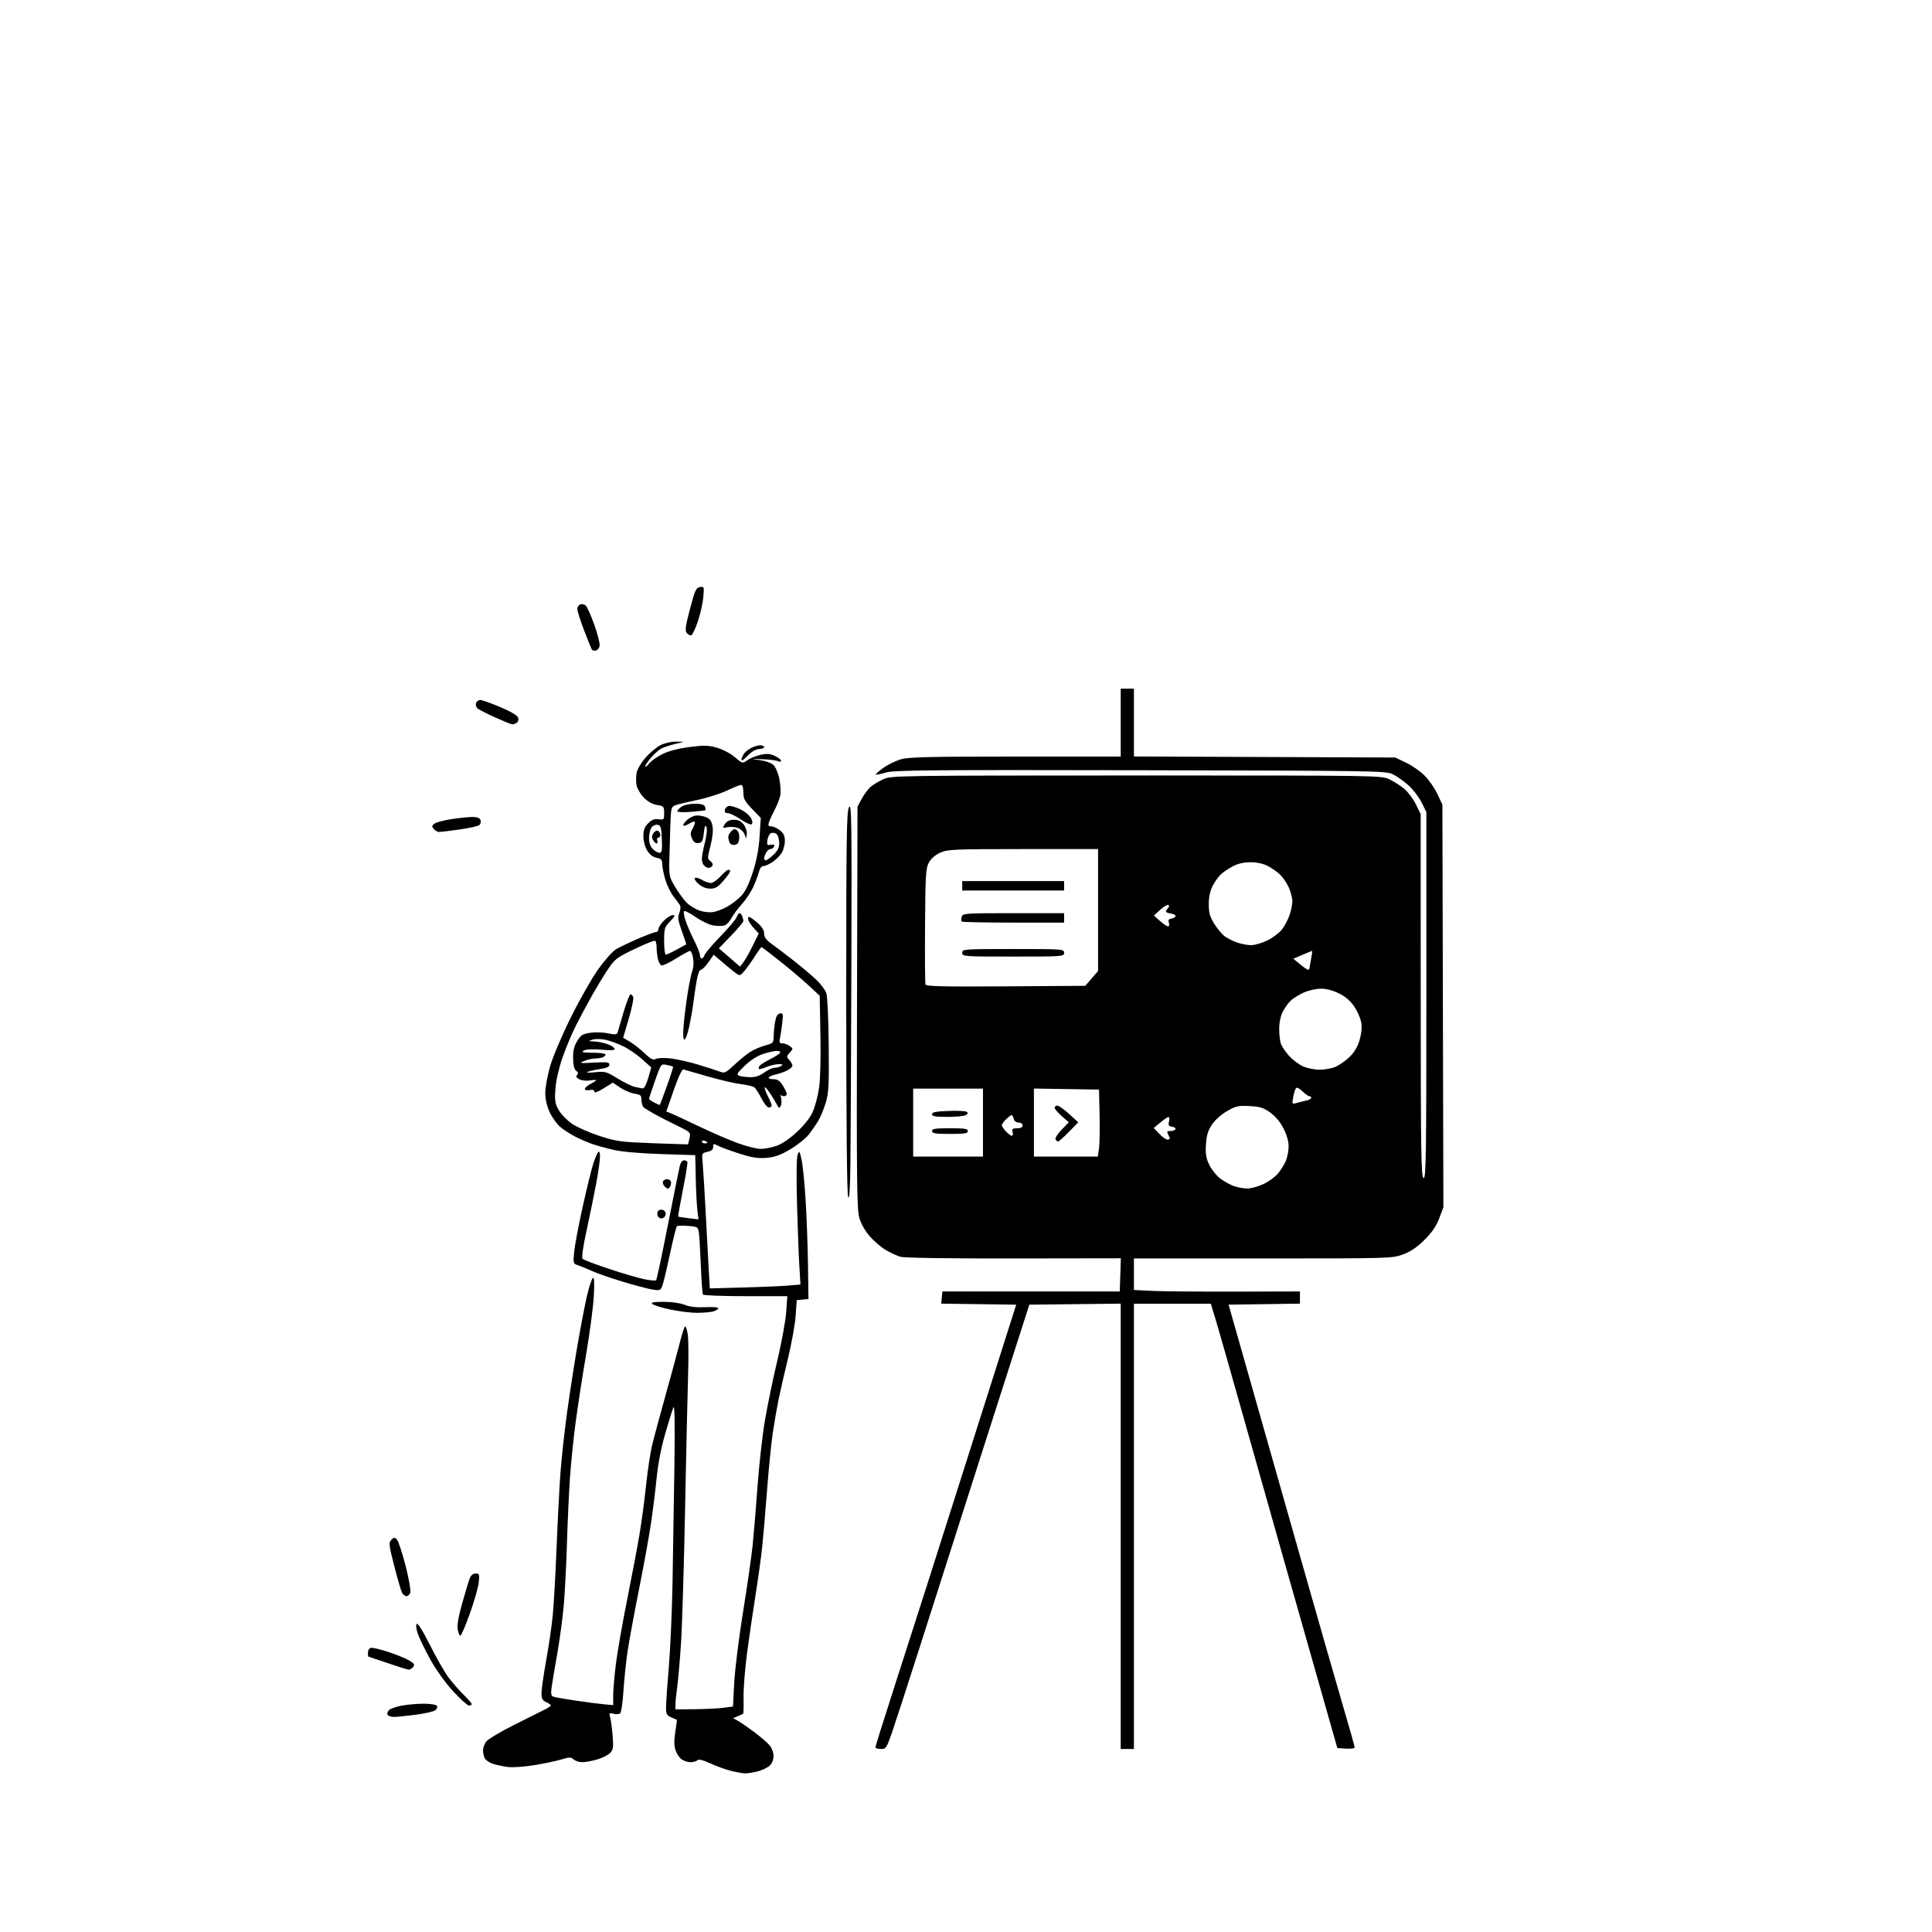
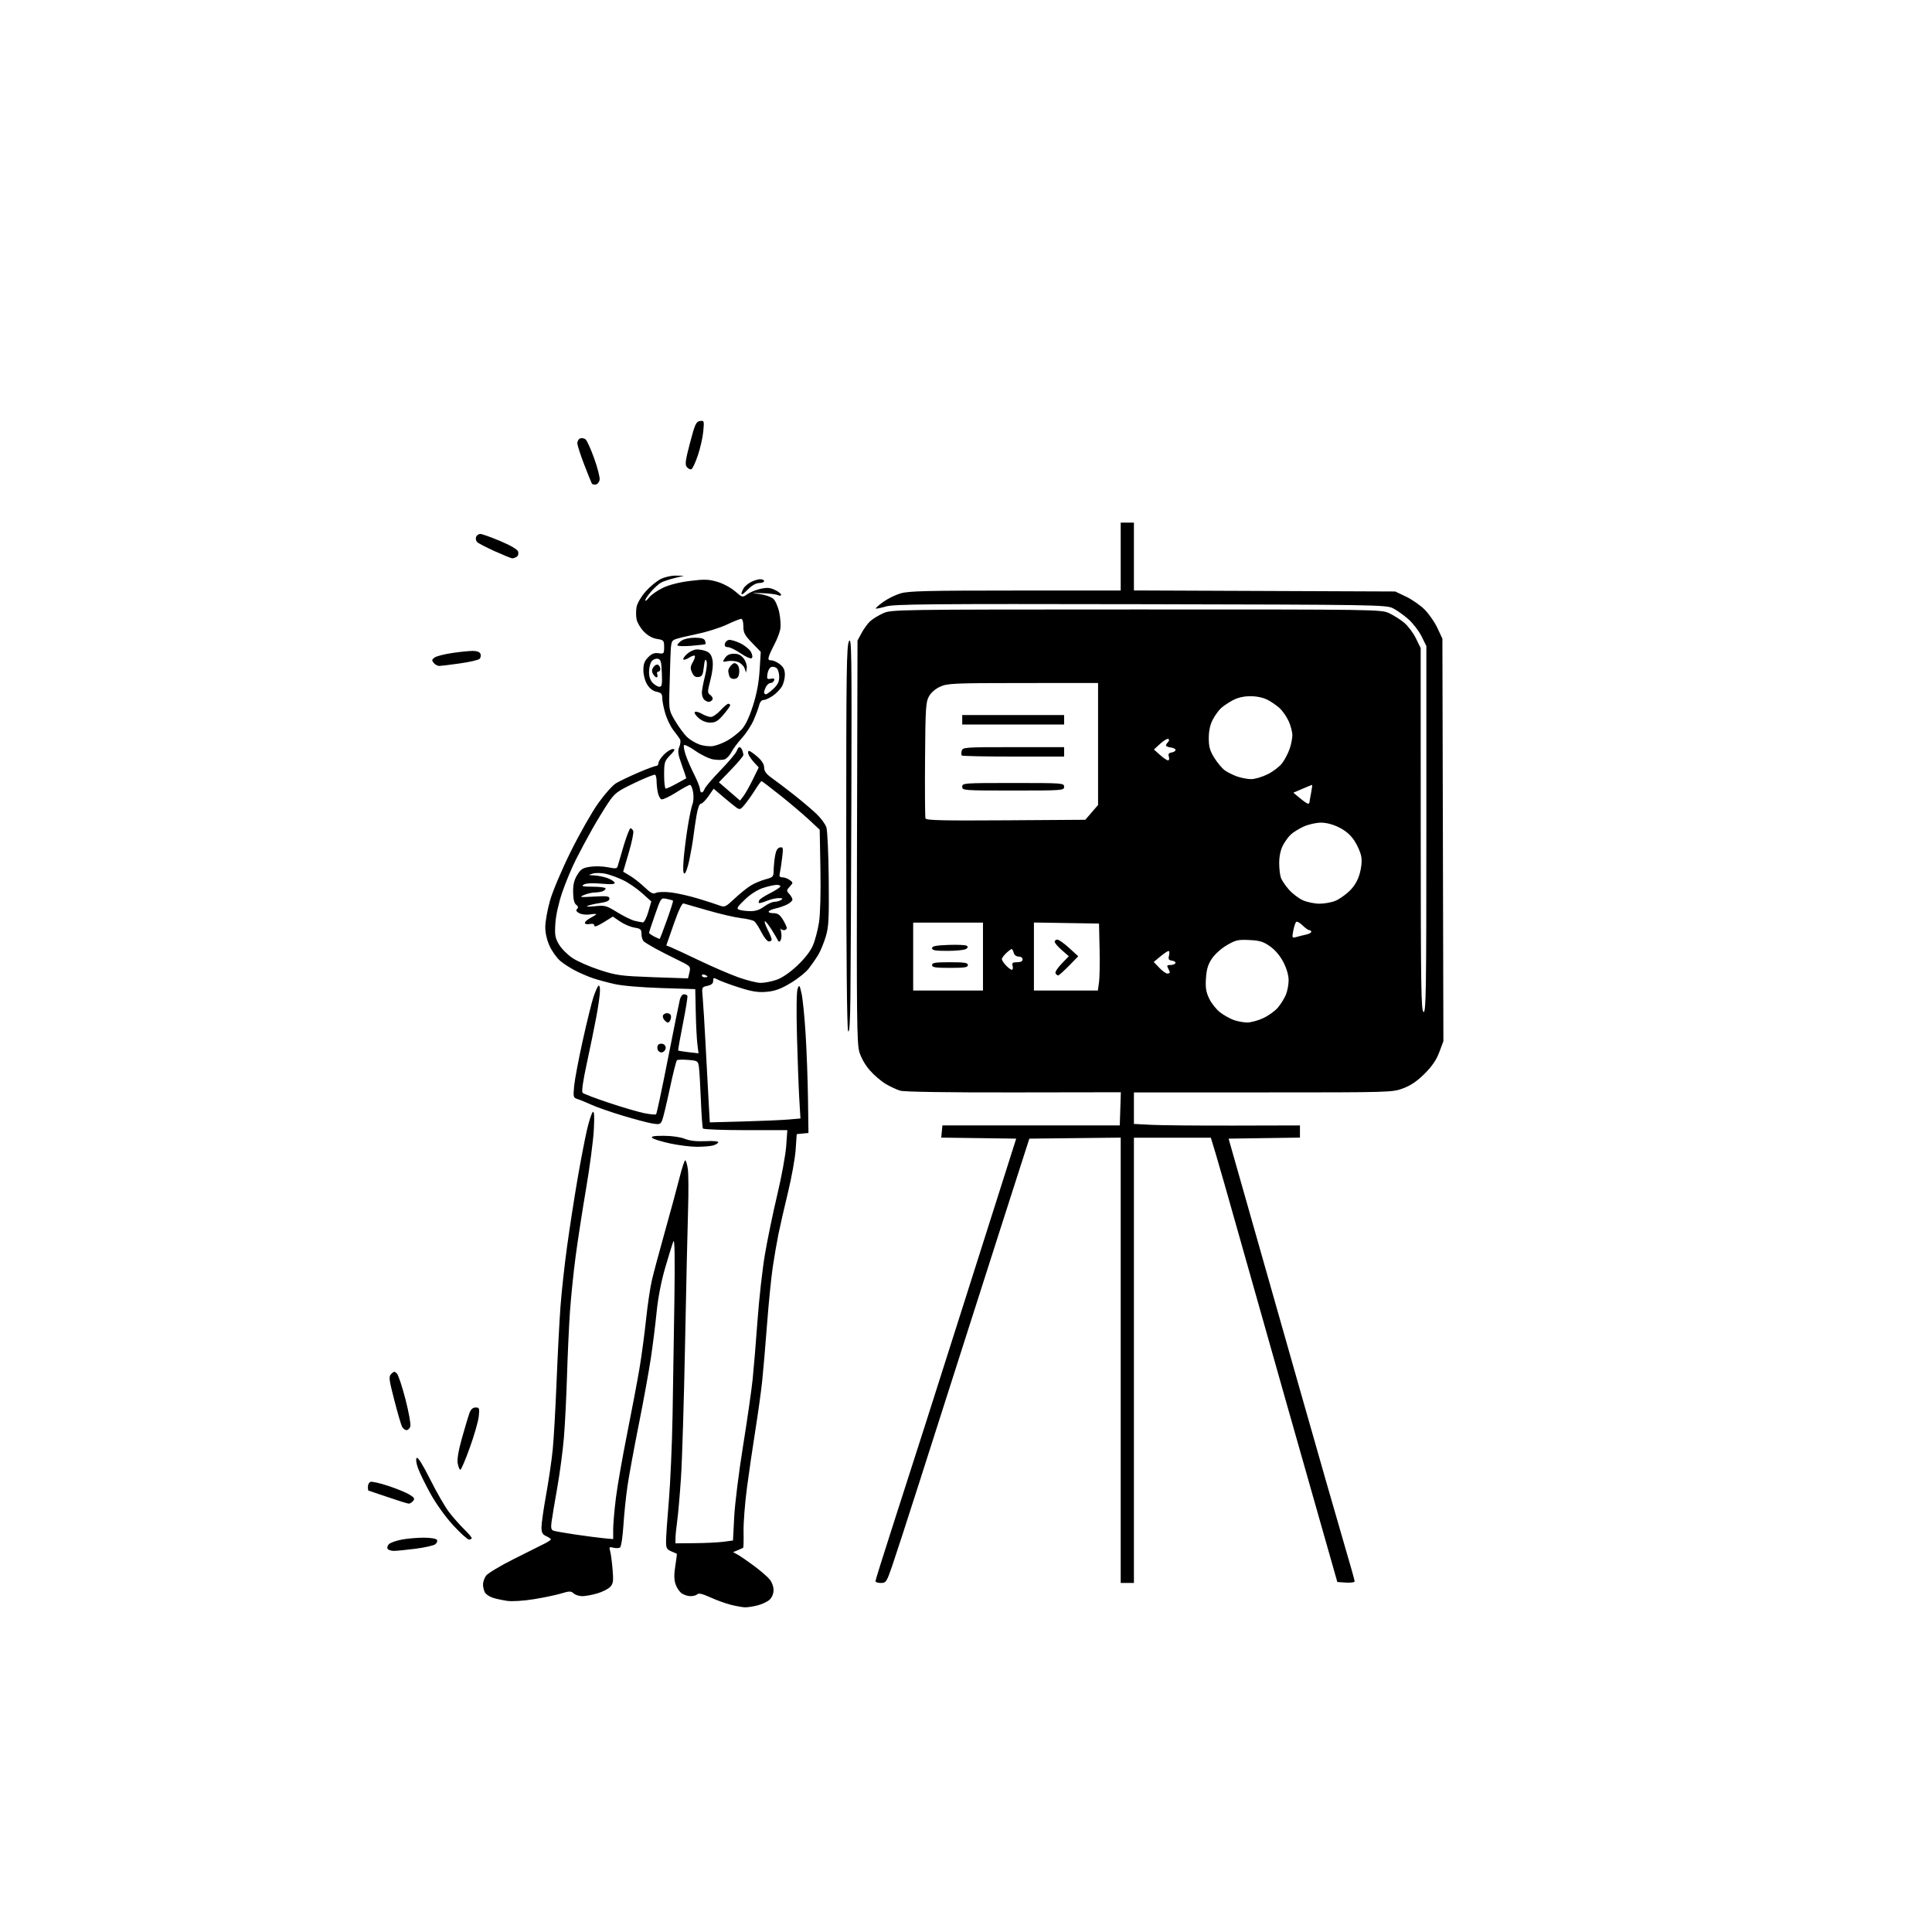
- <svg xmlns="http://www.w3.org/2000/svg" version="1.1" width="1024" height="1024" viewBox="0 0 1024 1024">
+ <svg xmlns="http://www.w3.org/2000/svg" version="1.1" width="1024" height="1024" viewBox="0 500 1024 200">
  <path stroke="none" fill="black" fill-rule="evenodd" d="M394.807,939.915C393.538,939.868 390.25,939.28 387.5,938.609C384.75,937.937 379.834,936.165 376.575,934.669C372.529,932.813 370.325,932.275 369.625,932.975C369.061,933.539 367.44,934.0 366.023,934.0C364.605,934.0 362.479,933.324 361.299,932.497C360.119,931.67 358.651,929.471 358.036,927.61C357.243,925.207 357.214,922.401 357.935,917.922C358.494,914.454 358.849,911.569 358.725,911.511C358.601,911.453 357.262,910.873 355.75,910.224C353.358,909.197 353.003,908.487 353.021,904.771C353.032,902.422 353.696,892.85 354.496,883.5C355.296,874.15 356.184,853.9 356.469,838.5C356.754,823.1 357.194,795.425 357.446,777.0C357.762,753.976 357.591,744.276 356.899,745.982C356.345,747.347 354.385,753.652 352.543,759.992C350.435,767.244 348.755,775.966 348.012,783.51C347.362,790.104 345.971,801.197 344.919,808.159C343.868,815.122 340.997,830.872 338.539,843.159C336.081,855.447 333.407,870.0 332.595,875.5C331.784,881.0 330.805,890.45 330.42,896.5C330.029,902.636 329.232,907.813 328.618,908.208C328.012,908.598 326.431,908.644 325.103,908.311C322.939,907.768 322.761,907.953 323.381,910.103C323.761,911.421 324.346,915.767 324.681,919.761C325.197,925.915 325.015,927.326 323.481,929.021C322.486,930.12 319.414,931.69 316.654,932.51C313.895,933.329 310.292,934.0 308.647,934.0C307.003,934.0 304.929,933.341 304.038,932.535C302.616,931.247 301.817,931.251 297.46,932.568C294.732,933.392 288.225,934.759 283.0,935.605C277.675,936.467 271.522,936.868 269.0,936.518C266.525,936.174 263.034,935.431 261.242,934.866C259.451,934.302 257.538,933.005 256.992,931.986C256.447,930.966 256,929.077 256.0,927.788C256.0,926.499 256.714,924.425 257.587,923.179C258.46,921.933 265.097,917.941 272.337,914.308C279.577,910.674 286.948,906.981 288.717,906.101C290.487,905.22 291.95,904.235 291.967,903.911C291.985,903.586 290.875,902.808 289.5,902.182C287.501,901.271 287.0,900.315 287.0,897.411C287.0,895.413 288.113,887.641 289.473,880.139C290.833,872.638 292.4,861.919 292.955,856.319C293.51,850.72 294.429,834.52 294.997,820.319C295.566,806.119 296.497,788.2 297.067,780.5C297.637,772.8 299.22,758.4 300.586,748.5C301.951,738.6 304.423,722.625 306.079,713.0C307.734,703.375 310.006,691.566 311.126,686.759C312.246,681.951 313.644,677.72 314.233,677.356C314.981,676.894 315.126,679.827 314.717,687.097C314.394,692.819 312.557,706.725 310.635,718.0C308.712,729.275 306.212,745.475 305.08,754.0C303.947,762.525 302.592,775.8 302.069,783.5C301.545,791.2 300.847,806.5 300.518,817.5C300.188,828.5 299.451,843.125 298.879,850.0C298.307,856.875 296.724,868.8 295.361,876.5C293.999,884.2 292.634,892.345 292.329,894.6C291.913,897.67 292.145,898.842 293.253,899.267C294.067,899.579 299.406,900.521 305.116,901.36C310.827,902.2 317.637,903.082 320.25,903.32L325.0,903.754L325.0,898.589C325.0,895.748 325.646,888.266 326.436,881.962C327.225,875.658 329.897,860.375 332.372,848.0C334.848,835.625 337.787,820.1 338.904,813.5C340.021,806.9 341.597,795.2 342.407,787.5C343.218,779.8 344.617,770.35 345.518,766.5C346.419,762.65 349.557,750.95 352.491,740.5C355.425,730.05 358.871,717.337 360.148,712.25C361.425,707.163 362.786,703.0 363.173,703.0C363.561,703.0 364.182,705.03 364.554,707.511C364.926,709.992 364.987,719.779 364.69,729.261C364.392,738.742 363.674,770.8 363.093,800.5C362.513,830.2 361.547,861.925 360.947,871.0C360.348,880.075 359.448,890.425 358.948,894.0C358.448,897.575 358.031,901.737 358.02,903.25L358.0,906.0L368.25,905.912C373.887,905.864 380.75,905.527 383.5,905.162L388.5,904.5L389.143,892.0C389.497,885.125 391.599,868.25 393.815,854.5C396.03,840.75 398.331,824.775 398.927,819.0C399.523,813.225 400.68,799.216 401.499,787.87C402.317,776.523 404.083,760.773 405.424,752.87C406.765,744.966 409.717,730.701 411.985,721.169C414.253,711.637 416.376,700.049 416.703,695.419L417.297,687.0L395.208,687.0C383.058,687.0 372.876,686.608 372.579,686.129C372.283,685.649 371.783,678.787 371.468,670.879C371.153,662.97 370.681,655.08 370.42,653.345C369.967,650.335 369.703,650.17 364.722,649.773C361.85,649.544 359.182,649.617 358.793,649.936C358.403,650.254 356.698,657.037 355.003,665.007C353.308,672.978 351.481,680.551 350.943,681.835C350.062,683.939 349.547,684.101 345.733,683.473C343.405,683.089 336.342,681.22 330.038,679.32C323.734,677.42 316.309,674.832 313.538,673.57C310.767,672.308 307.427,670.939 306.116,670.528C303.853,669.818 303.761,669.466 304.308,663.61C304.624,660.216 306.677,649.353 308.869,639.47C311.061,629.586 313.606,619.25 314.525,616.5C315.444,613.75 316.602,611.072 317.098,610.55C317.643,609.976 318,610.987 318.0,613.107C318.0,615.036 317.118,621.314 316.041,627.057C314.963,632.801 312.679,643.968 310.964,651.873C308.943,661.192 308.189,666.589 308.82,667.22C309.355,667.755 315.577,670.124 322.647,672.483C329.716,674.843 338.123,677.313 341.329,677.974C344.535,678.634 347.427,678.906 347.756,678.578C348.084,678.249 350.896,665.047 354.004,649.24C357.113,633.433 359.967,619.263 360.347,617.75C360.727,616.237 361.678,615.0 362.46,615.0C363.242,615.0 364.08,615.337 364.323,615.75C364.565,616.163 363.509,622.8 361.976,630.5C360.443,638.2 359.31,644.626 359.459,644.781C359.607,644.936 362.091,645.342 364.979,645.684L370.23,646.306L369.623,641.403C369.29,638.706 368.901,631.046 368.759,624.38L368.5,612.26L350.5,611.685C339.799,611.344 329.687,610.471 325.563,609.532C321.748,608.663 316.672,607.289 314.283,606.478C311.895,605.667 307.768,603.903 305.113,602.557C302.458,601.212 298.807,598.867 297,597.346C295.193,595.826 292.658,592.313 291.367,589.541C289.87,586.327 289.016,582.638 289.01,579.362C289.004,576.536 290.13,570.236 291.511,565.362C292.931,560.352 297.695,549.081 302.471,539.434C307.118,530.047 313.69,518.474 317.076,513.715C320.461,508.955 324.727,504.179 326.555,503.1C328.384,502.021 333.586,499.532 338.116,497.569C342.646,495.606 346.948,494 347.676,494.0C348.404,494.0 349.0,493.29 349.0,492.423C349,491.556 350.315,489.531 351.923,487.923C353.531,486.315 355.644,485.0 356.619,485C358.029,485 357.737,485.676 355.196,488.298C352.202,491.386 352.0,492.051 352.0,498.798C352.0,502.759 352.393,506.0 352.874,506.0C353.355,506 355.942,504.799 358.624,503.331C361.306,501.863 363.591,500.609 363.703,500.544C363.815,500.48 362.781,497.326 361.405,493.536C359.312,487.767 359.091,486.195 360.048,483.883C360.678,482.364 360.84,480.531 360.41,479.81C359.98,479.09 358.398,476.925 356.895,475.0C355.392,473.075 353.451,469.056 352.581,466.068C351.712,463.081 351.0,459.425 351.0,457.943C351.0,455.751 350.442,455.138 348.001,454.65C346.058,454.262 344.298,452.896 343.004,450.775C341.829,448.848 341.006,445.732 341.004,443.205C341.001,439.926 341.606,438.303 343.559,436.35C345.464,434.445 346.871,433.901 349.059,434.222C351.861,434.633 352.0,434.479 352.0,430.955C352.0,427.448 351.803,427.224 348.219,426.651C345.779,426.261 343.302,424.875 341.238,422.746C339.479,420.93 337.752,418.011 337.402,416.258C337.051,414.505 337.053,411.531 337.406,409.649C337.765,407.736 339.856,404.174 342.146,401.572C344.4,399.011 347.971,396.035 350.082,394.958C352.267,393.843 355.768,393.037 358.21,393.085L362.5,393.17L357.5,394.399C354.75,395.075 351.549,396.145 350.387,396.776C349.225,397.407 346.863,399.531 345.137,401.497C343.412,403.462 342.0,405.565 342.0,406.17C342.0,406.775 342.911,406.112 344.024,404.697C345.137,403.282 348.4,400.986 351.274,399.595C354.562,398.003 359.877,396.641 365.607,395.92C373.341,394.948 375.535,395.013 380.155,396.357C383.182,397.237 387.349,399.455 389.548,401.357C393.496,404.773 393.502,404.774 396.1,402.927C397.53,401.91 400.666,400.636 403.069,400.096C406.504,399.324 408.14,399.447 410.719,400.671C412.524,401.527 414.0,402.675 414.0,403.221C414,403.805 413.28,403.884 412.25,403.412C411.288,402.971 407.575,402.515 404.0,402.398C397.691,402.191 397.652,402.205 402.667,402.863C405.509,403.235 408.75,404.369 409.869,405.382C411.012,406.416 412.405,409.631 413.044,412.714C413.671,415.734 413.906,419.689 413.565,421.504C413.225,423.318 411.89,426.79 410.599,429.218C409.307,431.647 407.939,434.616 407.558,435.817C407.009,437.547 407.266,438 408.798,438.0C409.861,438 411.916,438.933 413.365,440.073C415.321,441.611 416,443.053 416.0,445.668C416.0,447.606 415.282,450.406 414.405,451.891C413.528,453.376 411.363,455.583 409.593,456.796C407.824,458.008 405.625,459.0 404.707,459.0C403.715,459 402.767,460.115 402.37,461.75C402.003,463.262 400.684,466.83 399.438,469.678C398.193,472.526 395.395,476.801 393.221,479.178C391.047,481.555 388.537,484.931 387.645,486.679C386.752,488.428 385.098,490.152 383.969,490.51C382.84,490.868 380.159,490.865 378.011,490.502C375.863,490.139 371.62,488.1 368.581,485.972C365.542,483.843 362.812,482.495 362.515,482.977C362.217,483.458 362.643,485.824 363.462,488.235C364.28,490.646 366.305,495.292 367.962,498.559C369.619,501.827 370.98,505.288 370.987,506.25C370.994,507.212 371.42,508.0 371.933,508.0C372.446,508.0 373.125,507.182 373.442,506.183C373.759,505.184 377.584,500.684 381.942,496.183C386.3,491.683 390.151,487.1 390.5,486C390.849,484.9 391.506,484.0 391.96,484.0C392.414,484.0 393.059,484.712 393.393,485.582C393.727,486.452 394.0,487.621 394.0,488.179C394.0,488.738 391.08,492.219 387.511,495.916L381.022,502.637L386.633,507.482L392.245,512.327L394.077,509.913C395.084,508.586 397.31,504.632 399.024,501.128L402.14,494.755L399.716,492.128C398.384,490.682 397.016,488.712 396.678,487.75C396.34,486.787 396.483,486 396.997,486.0C397.51,486 399.521,487.397 401.465,489.104C403.817,491.169 405.007,493.093 405.021,494.854C405.037,496.809 406.134,498.273 409.221,500.459C411.52,502.086 416.798,506.1 420.95,509.379C425.103,512.658 430.407,517.152 432.737,519.366C435.067,521.58 437.434,524.785 437.997,526.49C438.559,528.194 439.12,540.594 439.243,554.045C439.437,575.265 439.226,579.294 437.645,584.5C436.643,587.8 434.882,592.075 433.732,594.0C432.581,595.925 430.33,599.192 428.728,601.26C427.127,603.328 422.725,606.857 418.946,609.101C413.696,612.22 410.711,613.3 406.288,613.682C401.769,614.072 398.636,613.588 392.0,611.477C387.325,609.99 382.262,608.137 380.75,607.361C378.208,606.056 378.0,606.096 378.0,607.895C378.0,609.25 377.077,610.044 374.96,610.509C371.927,611.175 371.922,611.189 372.451,616.838C372.742,619.952 373.435,631.275 373.991,642.0C374.546,652.725 375.273,666.311 375.606,672.192L376.211,682.884L393.856,682.404C403.56,682.14 414.371,681.674 417.88,681.369L424.26,680.813L423.649,670.656C423.312,665.07 422.758,650.15 422.418,637.5C422.048,623.753 422.182,613.51 422.75,612.04C423.629,609.762 423.784,609.946 424.835,614.54C425.459,617.268 426.429,626.925 426.99,636.0C427.552,645.075 428.121,660.6 428.255,670.5L428.5,688.5L425.388,688.803L422.275,689.106L421.718,697.303C421.412,701.811 419.579,712.025 417.646,720.0C415.712,727.975 413.438,737.91 412.592,742.078C411.746,746.246 410.388,754.121 409.575,759.578C408.762,765.035 407.397,778.725 406.542,790.0C405.687,801.275 404.512,814.944 403.93,820.375C403.348,825.806 401.751,837.281 400.38,845.875C399.009,854.469 396.996,868.25 395.907,876.5C394.818,884.75 394.005,895.226 394.1,899.78C394.195,904.334 394.099,908.183 393.887,908.334C393.674,908.484 392.384,909.074 391.021,909.645L388.541,910.684L390.889,911.941C392.18,912.632 395.996,915.241 399.368,917.74C402.741,920.238 406.51,923.456 407.745,924.891C409.06,926.419 409.992,928.83 409.995,930.711C409.998,932.682 409.195,934.672 407.916,935.863C406.77,936.931 403.871,938.299 401.473,938.902C399.076,939.506 396.076,939.962 394.807,939.915zM466.875,927.0C465.294,927.0 464.0,926.581 464.0,926.069C464.0,925.558 468.477,911.27 473.95,894.319C479.422,877.369 487.056,853.6 490.914,841.5C494.772,829.4 502.937,803.75 509.06,784.5C515.182,765.25 524.334,736.45 529.397,720.5L538.602,691.5L518.739,691.229L498.876,690.958L499.188,687.729L499.5,684.5L546.5,684.5L593.5,684.5L593.79,675.71L594.079,666.92L537.29,667.007C502.005,667.061 479.237,666.715 477.166,666.093C475.332,665.542 471.889,663.953 469.515,662.561C467.14,661.17 463.345,657.926 461.079,655.353C458.567,652.499 456.375,648.659 455.458,645.505C454.155,641.023 453.992,626.194 454.228,533.918L454.5,427.5L456.653,423.5C457.837,421.3 459.862,418.515 461.153,417.312C462.444,416.109 465.525,414.206 468.0,413.084C472.455,411.065 473.811,411.044 602.261,411.022C730.112,411 732.085,411.03 736.292,413.007C738.64,414.111 742.206,416.37 744.217,418.027C746.228,419.685 749.023,423.394 750.429,426.27L752.985,431.5L753.012,527.65C753.035,611.623 753.226,623.873 754.519,624.369C755.821,624.868 756.0,613.157 756.0,527.665L756.0,430.393L753.416,425.207C751.995,422.356 748.834,418.263 746.391,416.113C743.949,413.964 740.274,411.371 738.225,410.352C734.665,408.582 728.745,408.488 604.531,408.239C492.815,408.014 473.861,408.183 469.568,409.442C466.821,410.247 464.402,410.735 464.193,410.527C463.985,410.318 465.729,408.76 468.071,407.064C470.412,405.368 474.585,403.31 477.345,402.49C481.529,401.248 491.641,401 538.182,401L594.0,401.0L594.0,383.0L594.0,365.0L597.5,365.0L601.0,365.0L601.0,382.974L601.0,400.947L670.25,401.224L739.5,401.5L745.227,404.227C748.377,405.727 752.811,408.811 755.079,411.079C757.348,413.348 760.396,417.746 761.852,420.852L764.5,426.5L764.763,533.177L765.027,639.854L762.851,645.67C761.316,649.772 759.026,653.134 755.08,657.08C751.146,661.014 747.769,663.317 743.705,664.837C737.987,666.977 737.193,667.0 669.462,667.0L601.0,667.0L601.0,675.352L601.0,683.705L610.25,684.187C615.337,684.452 635.137,684.631 654.249,684.584L688.998,684.5L688.999,687.728L689.0,690.957L670.089,691.228L651.178,691.5L660.981,726.0C666.372,744.975 678.903,789.075 688.826,824.0C698.75,858.925 709.374,895.98 712.435,906.344C715.496,916.708 718.0,925.62 718.0,926.148C718.0,926.677 715.933,926.972 713.408,926.805L708.815,926.5L702.983,906.0C699.775,894.725 690.184,860.975 681.669,831.0C673.153,801.025 661.822,760.975 656.487,742.0C651.152,723.025 645.657,703.788 644.276,699.25L641.764,691.0L621.382,691.0L601.0,691.0L601.0,809.0L601.0,927.0L597.5,927.0L594.0,927.0L594.0,808.982L594.0,690.964L569.788,691.232L545.575,691.5L541.231,705.0C538.842,712.425 533.357,729.525 529.043,743.0C524.73,756.475 515.95,783.925 509.533,804.0C503.117,824.075 492.904,856.025 486.839,875.0C480.773,893.975 474.447,913.438 472.78,918.25C469.916,926.518 469.591,927.0 466.875,927.0zM208.741,910.0C207.299,910.0 205.813,909.507 205.441,908.904C205.068,908.301 205.387,907.184 206.149,906.422C206.911,905.66 209.951,904.578 212.904,904.018C215.857,903.458 221.11,903.0 224.577,903.0C228.255,903.0 231.179,903.48 231.594,904.152C231.985,904.785 231.555,905.852 230.638,906.523C229.721,907.193 225.009,908.25 220.167,908.871C215.326,909.492 210.184,910.0 208.741,910.0zM248.583,904.0C247.804,904.0 244.04,900.606 240.218,896.458C236.17,892.066 231.14,885.071 228.173,879.708C225.371,874.644 222.376,868.506 221.519,866.069C220.556,863.331 220.317,861.283 220.893,860.707C221.47,860.13 224.187,864.495 228.009,872.137C231.41,878.937 235.921,886.75 238.035,889.5C240.148,892.25 243.705,896.279 245.939,898.453C248.172,900.627 250.0,902.765 250.0,903.203C250.0,903.641 249.363,904.0 248.583,904.0zM216.628,884.958C216.007,884.935 211.0,883.374 205.5,881.488C200.0,879.603 195.387,878.046 195.25,878.03C195.113,878.013 195.0,877.086 195.0,875.969C195.0,874.851 195.615,873.701 196.366,873.413C197.118,873.125 201.347,874.083 205.764,875.543C210.181,877.003 215.232,879.071 216.987,880.138C219.61,881.734 219.963,882.34 218.967,883.54C218.3,884.343 217.248,884.981 216.628,884.958zM244.007,867.0C243.576,867.0 242.944,865.515 242.604,863.701C242.189,861.489 242.953,856.956 244.921,849.951C246.535,844.203 248.328,838.263 248.903,836.75C249.598,834.926 250.675,834.0 252.102,834.0C254.074,834.0 254.212,834.398 253.748,838.75C253.47,841.362 251.341,848.788 249.017,855.25C246.693,861.712 244.439,867.0 244.007,867.0zM215.468,846.0C214.699,846.0 213.637,845.191 213.108,844.201C212.578,843.212 210.721,836.857 208.98,830.079C206.085,818.807 205.951,817.621 207.407,816.164C208.804,814.767 209.171,814.751 210.393,816.036C211.158,816.841 213.207,823.034 214.945,829.797C216.683,836.561 217.826,842.973 217.485,844.047C217.144,845.121 216.236,846.0 215.468,846.0zM369.5,695.824C366.2,695.837 359.759,695.043 355.187,694.061C350.615,693.078 346.362,691.762 345.737,691.137C344.888,690.288 346.417,690.0 351.78,690.0C355.999,690.0 360.592,690.653 362.919,691.584C365.61,692.661 369.142,693.062 373.942,692.834C378.222,692.632 380.876,692.883 380.678,693.472C380.499,694.007 379.26,694.75 377.926,695.123C376.592,695.496 372.8,695.811 369.5,695.824zM350.864,645.788C349.977,645.958 348.955,645.326 348.593,644.382C348.231,643.438 348.369,642.231 348.9,641.7C349.431,641.169 350.604,641.018 351.507,641.364C352.409,641.711 352.997,642.778 352.812,643.735C352.628,644.693 351.751,645.617 350.864,645.788zM450.746,616.0C450.575,630.214 450.2,635.887 449.522,634.5C448.904,633.237 448.535,595.263 448.522,531.5C448.503,443.56 448.694,430.151 450.0,427.802C451.341,425.391 451.473,434.127 451.246,510.302C451.106,557.161 450.881,604.725 450.746,616.0zM354.015,630.0C353.592,630.0 352.701,629.345 352.036,628.544C351.372,627.743 351.118,626.618 351.473,626.044C351.828,625.47 352.74,625.0 353.5,625.0C354.26,625.0 355.135,625.409 355.444,625.91C355.753,626.41 355.732,627.535 355.396,628.41C355.061,629.284 354.439,630.0 354.015,630.0zM661.0,629.946C662.925,629.965 666.768,628.924 669.541,627.633C672.313,626.342 675.818,623.817 677.328,622.022C678.838,620.227 680.732,617.183 681.537,615.257C682.342,613.331 683.0,609.866 683.0,607.557C683.0,604.939 681.965,601.346 680.25,598.014C678.521,594.654 675.9,591.534 673.192,589.614C669.618,587.079 667.745,586.503 662.192,586.233C656.215,585.941 654.939,586.234 650.251,588.973C647.265,590.717 643.834,593.805 642.291,596.136C640.254,599.215 639.48,601.807 639.177,606.567C638.857,611.59 639.221,613.825 640.937,617.37C642.127,619.828 644.725,623.078 646.71,624.592C648.695,626.107 651.935,627.923 653.91,628.629C655.884,629.335 659.075,629.928 661.0,629.946zM502.5,613.0L521.0,613.0L521.0,595.0L521.0,577.0L502.5,577.0L484.0,577.0L484.0,595.0L484.0,613.0L502.5,613.0zM564.939,613.0L581.877,613.0L582.492,608.75C582.83,606.413 582.97,598.425 582.803,591.0L582.5,577.5L565.25,577.226L548.0,576.953L548.0,594.976L548.0,613.0L564.939,613.0zM403.072,608.945C405.036,608.975 408.794,608.267 411.422,607.372C414.48,606.33 418.461,603.629 422.477,599.873C426.465,596.142 429.516,592.228 430.847,589.135C431.998,586.458 433.453,580.963 434.08,576.924C434.77,572.473 435.07,561.345 434.841,548.669L434.463,527.757L428.739,522.428C425.59,519.498 418.746,513.702 413.53,509.55C408.315,505.397 403.85,502.0 403.609,502.0C403.369,502.0 401.82,504.137 400.168,506.75C398.516,509.363 396.061,512.831 394.711,514.457C392.459,517.173 392.09,517.295 390.208,515.957C389.081,515.156 385.93,512.593 383.206,510.263L378.254,506.026L375.491,510.013C373.971,512.206 372.16,514.0 371.467,514.0C370.698,514.0 369.797,516.44 369.159,520.25C368.584,523.688 367.838,528.75 367.502,531.5C367.166,534.25 366.21,539.763 365.377,543.75C364.545,547.737 363.378,551.0 362.785,551.0C362.051,551.0 361.914,548.527 362.356,543.25C362.713,538.987 363.697,531.225 364.543,526.0C365.389,520.775 366.514,515.463 367.044,514.196C367.573,512.929 367.722,510.116 367.375,507.946C367.028,505.776 366.288,504.0 365.73,504.0C365.172,504.0 361.814,505.833 358.268,508.072C354.721,510.312 351.249,511.926 350.552,511.658C349.855,511.391 348.995,509.727 348.642,507.961C348.289,506.195 348.0,503.483 348.0,501.934C348.0,500.385 347.645,498.898 347.21,498.63C346.776,498.361 341.864,500.329 336.294,503.002C326.965,507.479 325.861,508.32 322.269,513.681C320.124,516.881 316.337,523.1 313.854,527.5C311.37,531.9 307.515,539.1 305.285,543.5C303.056,547.9 299.791,555.716 298.03,560.87C296.095,566.532 294.642,573.061 294.359,577.37C293.954,583.532 294.207,585.043 296.217,588.5C297.497,590.7 300.708,593.953 303.354,595.729C306,597.505 312.515,600.371 317.832,602.098C326.711,604.981 329.01,605.294 346.0,605.928C356.175,606.308 364.56,606.592 364.633,606.559C364.706,606.527 365.074,605.065 365.449,603.311C366.123,600.162 366.039,600.076 358.816,596.571C354.792,594.618 349.475,591.901 347.0,590.533C344.525,589.165 341.938,587.568 341.25,586.984C340.562,586.399 340.0,584.646 340.0,583.088C340.0,580.589 339.558,580.184 336.25,579.649C334.188,579.316 330.773,577.866 328.663,576.426L324.826,573.809L319.913,576.863C316.719,578.849 315.0,579.455 315.0,578.597C315.0,577.729 314.145,577.441 312.5,577.755C311.069,578.029 310.0,577.767 310.0,577.142C310.0,576.542 311.35,575.353 313.0,574.5C314.65,573.647 316.0,572.763 316.0,572.537C316.0,572.311 314.487,572.371 312.637,572.671C310.788,572.972 308.264,572.677 307.03,572.016C305.432,571.161 305.094,570.506 305.858,569.742C306.621,568.979 306.487,568.346 305.393,567.546C304.359,566.789 303.826,564.636 303.765,560.961C303.698,556.964 304.272,554.508 305.906,551.801C307.811,548.643 308.82,548 312.805,547.402C315.373,547.017 319.611,547.14 322.225,547.675C326.243,548.499 327.041,548.406 327.392,547.074C327.621,546.208 329.047,541.337 330.561,536.25C332.076,531.163 333.708,527.0 334.189,527.0C334.67,527.0 335.319,527.667 335.632,528.482C335.944,529.297 334.87,534.475 333.243,539.989L330.286,550.014L333.893,552.161C335.877,553.342 339.361,556.082 341.636,558.25C344.949,561.408 346.143,562.004 347.636,561.246C348.676,560.718 352.153,560.606 355.5,560.994C358.8,561.376 365.325,562.844 370.0,564.256C374.675,565.669 379.795,567.324 381.378,567.936C384.067,568.975 384.593,568.731 389.378,564.236C392.195,561.59 396.075,558.47 398.0,557.304C399.925,556.137 403.413,554.674 405.75,554.053C409.766,552.985 410.003,552.719 410.058,549.211C410.089,547.17 410.434,543.705 410.823,541.511C411.311,538.756 412.107,537.411 413.393,537.163C415.1,536.834 415.196,537.292 414.553,542.652C414.167,545.868 413.611,549.513 413.317,550.75C412.905,552.487 413.221,553.0 414.7,553.0C415.755,553.0 417.485,553.634 418.546,554.41C420.437,555.793 420.438,555.858 418.582,557.91C416.817,559.86 416.801,560.123 418.345,561.829C419.255,562.835 420.0,564.173 420.0,564.803C420.0,565.433 418.762,566.581 417.25,567.354C415.738,568.127 413.043,569.073 411.261,569.456C409.48,569.84 407.766,570.569 407.452,571.077C407.139,571.585 408.222,572.0 409.859,572.0C412.161,572.0 413.309,572.764 414.918,575.368C416.063,577.22 417.0,579.245 417.0,579.868C417.0,580.491 416.363,581.0 415.583,581.0C414.804,581.0 413.978,580.663 413.747,580.25C413.517,579.837 413.539,580.175 413.797,581.0C414.056,581.825 414.231,583.338 414.187,584.363C414.143,585.388 413.797,586.513 413.417,586.863C413.037,587.213 412.554,587.05 412.343,586.5C412.132,585.95 410.589,583.317 408.915,580.648C407.24,577.98 405.643,576.024 405.365,576.301C405.088,576.579 405.792,578.632 406.93,580.863C408.069,583.095 409.0,585.388 409.0,585.96C409.0,586.532 408.333,587.0 407.517,587.0C406.701,587.0 404.936,584.834 403.595,582.187C402.253,579.54 400.558,576.901 399.828,576.323C399.098,575.745 395.95,574.987 392.834,574.637C389.718,574.288 381.843,572.467 375.334,570.59C368.825,568.714 362.945,567.026 362.267,566.839C361.491,566.626 359.572,570.692 357.094,577.804L353.154,589.108L355.327,589.948C356.522,590.41 363.35,593.587 370.5,597.008C377.65,600.429 387.1,604.502 391.5,606.059C395.9,607.616 401.107,608.915 403.072,608.945zM373.5,606.0C374.325,606.0 375.0,605.823 375.0,605.607C375.0,605.391 374.325,604.955 373.5,604.638C372.675,604.322 372.0,604.499 372.0,605.031C372.0,605.564 372.675,606.0 373.5,606.0zM560.847,605.0C560.446,605.0 559.815,604.509 559.444,603.91C559.074,603.31 560.51,601.022 562.635,598.826L566.5,594.832L562.75,591.56C560.688,589.76 559.0,587.773 559.0,587.144C559.0,586.515 559.631,586.0 560.403,586.0C561.175,586.0 563.988,587.99 566.653,590.423L571.5,594.846L566.538,599.923C563.808,602.715 561.247,605.0 560.847,605.0zM618.687,604.0C619.409,604.0 620.0,603.745 620.0,603.434C620.0,603.123 619.586,602.096 619.081,601.151C618.342,599.771 618.587,599.44 620.331,599.467C621.524,599.485 622.725,599.05 623.0,598.5C623.275,597.95 622.487,597.356 621.248,597.18C619.41,596.919 619.109,596.415 619.607,594.43C619.942,593.094 619.831,592.012 619.358,592.027C618.886,592.042 616.925,593.361 615.0,594.958L611.5,597.862L614.437,600.931C616.052,602.619 617.965,604.0 618.687,604.0zM536.291,602.0C536.809,602.0 536.998,601.1 536.71,600.0C536.276,598.339 536.68,598.0 539.094,598.0C541.01,598.0 542.0,597.489 542.0,596.5C542.0,595.644 541.101,595.0 539.906,595.0C538.654,595.0 537.603,594.197 537.29,593.0C537.002,591.9 536.511,591.0 536.198,591.0C535.885,591.0 534.587,591.978 533.314,593.174C532.042,594.37 531.0,595.804 531.0,596.36C531.0,596.916 531.978,598.413 533.174,599.686C534.37,600.958 535.773,602.0 536.291,602.0zM503.5,601.0C495.722,601.0 494.0,600.728 494.0,599.5C494.0,598.272 495.722,598.0 503.5,598.0C511.278,598.0 513.0,598.272 513.0,599.5C513.0,600.728 511.278,601.0 503.5,601.0zM502.25,591.985C495.765,591.997 494.0,591.695 494.0,590.573C494.0,589.474 495.971,589.073 502.604,588.823C507.336,588.646 511.723,588.837 512.354,589.25C513.174,589.787 513.073,590.28 512.0,590.985C511.175,591.526 506.788,591.976 502.25,591.985zM349.723,585.605C349.846,585.485 351.547,580.964 353.504,575.558C355.461,570.152 356.903,565.57 356.708,565.375C356.513,565.18 354.996,564.749 353.335,564.417C350.317,563.813 350.315,563.816 347.158,572.857C345.421,577.831 344.0,582.133 344.0,582.418C344.0,582.703 345.238,583.586 346.75,584.38C348.262,585.174 349.6,585.726 349.723,585.605zM687.11,584.629C688.424,584.257 690.737,583.681 692.25,583.351C693.763,583.02 695.0,582.356 695.0,581.875C695.0,581.394 694.53,581.0 693.955,581.0C693.38,581.0 691.749,579.84 690.332,578.423C688.914,577.005 687.395,576.218 686.955,576.673C686.515,577.128 685.833,579.256 685.438,581.403C684.746,585.166 684.806,585.282 687.11,584.629zM340.722,576.898C341.394,576.954 342.678,574.477 343.574,571.394L345.204,565.787L340.352,561.417C337.683,559.014 333.2,555.928 330.388,554.56C327.577,553.192 323.396,551.65 321.098,551.133C318.8,550.617 315.7,550.562 314.21,551.011C311.566,551.808 311.585,551.832 315.0,551.99C316.925,552.079 320.048,552.711 321.94,553.395C323.831,554.079 325.556,555.167 325.771,555.813C326.06,556.68 324.212,556.823 318.732,556.36C313.996,555.96 310.612,556.132 309.401,556.836C307.876,557.721 308.837,557.945 314.25,557.97C317.962,557.986 321.0,558.402 321.0,558.893C321.0,559.384 320.288,560.059 319.418,560.393C318.548,560.727 316.636,561.02 315.168,561.045C313.701,561.07 311.15,561.672 309.5,562.383C306.812,563.541 307.357,563.627 314.75,563.209C321.772,562.812 323.0,562.976 323.0,564.31C323.0,565.415 321.598,566.084 318.25,566.577C315.637,566.962 312.6,567.645 311.5,568.095C310.342,568.568 311.922,568.662 315.256,568.318C320.658,567.76 321.39,567.957 327.164,571.52C330.547,573.608 334.707,575.65 336.408,576.056C338.108,576.463 340.05,576.841 340.722,576.898zM397.556,570.93C400.391,570.979 402.631,570.248 405.0,568.5C406.864,567.125 409.314,565.993 410.444,565.985C411.575,565.976 413.175,565.533 414.0,565.0C415.167,564.246 414.882,564.027 412.718,564.015C411.188,564.007 408.306,564.681 406.314,565.513C404.323,566.345 402.492,566.825 402.246,566.58C402.001,566.334 402.102,565.645 402.471,565.048C402.84,564.45 405.328,562.854 408.0,561.5C410.672,560.146 413.142,558.579 413.488,558.019C413.849,557.436 413.099,557.0 411.737,557.0C410.428,557.0 407.139,557.732 404.428,558.627C401.362,559.639 397.699,561.992 394.732,564.857C390.674,568.775 390.227,569.565 391.732,570.16C392.704,570.545 395.325,570.891 397.556,570.93zM699.282,566.978C701.912,566.99 705.737,566.303 707.782,565.451C709.827,564.599 713.207,562.239 715.293,560.206C717.834,557.73 719.595,554.762 720.625,551.218C721.589,547.9 721.917,544.467 721.503,542.015C721.139,539.864 719.504,536.084 717.869,533.615C715.848,530.565 713.247,528.305 709.751,526.563C706.454,524.92 702.973,524.008 700.054,524.022C697.549,524.034 693.475,524.962 691.0,526.084C688.525,527.206 685.444,529.109 684.153,530.312C682.862,531.515 680.949,534.17 679.903,536.21C678.716,538.524 678.0,541.98 678.0,545.395C678.0,548.406 678.42,551.974 678.933,553.324C679.446,554.674 681.355,557.473 683.174,559.546C684.994,561.618 688.287,564.133 690.491,565.135C692.696,566.137 696.652,566.966 699.282,566.978zM533.096,522.782L575.23,522.5L578.615,518.583L582.0,514.667L582.0,482.333L582.0,450.0L542.25,450.022C505.364,450.042 502.199,450.181 498.316,451.943C495.727,453.119 493.44,455.112 492.316,457.171C490.69,460.151 490.478,463.643 490.292,490.5C490.178,507.0 490.282,521.077 490.523,521.782C490.872,522.802 499.532,523.006 533.096,522.782zM693.25,513.973C693.663,513.988 694.02,513.663 694.044,513.25C694.068,512.837 694.457,510.587 694.909,508.25C695.361,505.913 695.604,504.0 695.449,504.0C695.293,504.0 692.991,504.932 690.333,506.072L685.5,508.143L689.0,511.045C690.925,512.641 692.837,513.958 693.25,513.973zM537.0,507.0C510.667,507.0 510.0,506.951 510.0,505.0C510.0,503.049 510.667,503.0 537.0,503.0C563.333,503.0 564.0,503.049 564.0,505.0C564.0,506.951 563.333,507.0 537.0,507.0zM663.054,500.956C665.008,500.98 668.958,499.828 671.832,498.397C674.705,496.965 678.16,494.346 679.508,492.578C680.857,490.81 682.645,487.424 683.48,485.056C684.316,482.687 684.99,479.343 684.978,477.624C684.966,475.906 684.087,472.586 683.025,470.246C681.963,467.906 679.835,464.822 678.297,463.393C676.759,461.964 673.83,459.941 671.79,458.897C669.525,457.739 666.013,457.0 662.775,457.0C659.311,457.0 656.088,457.73 653.485,459.105C651.293,460.263 648.444,462.176 647.153,463.355C645.862,464.535 643.878,467.3 642.744,469.5C641.375,472.157 640.681,475.418 640.675,479.213C640.668,483.795 641.244,485.855 643.583,489.617C645.188,492.197 647.651,495.162 649.058,496.206C650.465,497.249 653.39,498.735 655.558,499.508C657.726,500.28 661.099,500.932 663.054,500.956zM619.083,491.0C619.666,491.0 619.862,490.142 619.524,489.075C619.07,487.644 619.447,487.067 620.996,486.825C622.142,486.646 623.075,486.05 623.071,485.5C623.066,484.95 621.923,484.358 620.531,484.184C619.139,484.01 618.0,483.537 618.0,483.134C618.0,482.73 618.489,481.911 619.087,481.313C619.716,480.684 619.788,479.987 619.259,479.66C618.755,479.349 616.826,480.48 614.971,482.173L611.6,485.253L614.816,488.127C616.584,489.707 618.505,491.0 619.083,491.0zM537.167,489.0C522.408,489.0 510.082,488.749 509.775,488.442C509.469,488.135 509.446,487.01 509.725,485.942C510.212,484.08 511.341,484.0 537.117,484.0L564.0,484.0L564.0,486.5L564.0,489.0L537.167,489.0zM378.0,483.414C379.925,483.104 383.401,481.747 385.725,480.398C388.049,479.049 391.318,476.495 392.991,474.722C395.021,472.571 397.022,468.427 399.011,462.255C401.061,455.89 402.182,449.969 402.606,443.255L403.223,433.5L398.611,428.732C394.7,424.688 394.0,423.361 394.0,419.982C394.0,417.642 393.525,416.0 392.847,416.0C392.213,416.0 388.797,417.368 385.257,419.041C381.717,420.714 374.699,422.933 369.66,423.974C364.622,425.014 359.405,426.273 358.066,426.773C355.748,427.637 355.616,428.151 355.285,437.59C355.094,443.041 354.855,451.37 354.755,456.1C354.582,464.285 354.739,464.973 358.02,470.386C359.916,473.514 362.661,477.217 364.121,478.616C365.58,480.014 368.513,481.793 370.637,482.568C372.814,483.362 376.028,483.732 378.0,483.414zM537.0,472.0L510.0,472.0L510.0,469.5L510.0,467.0L537.0,467.0L564.0,467.0L564.0,469.5L564.0,472.0L537.0,472.0zM376.478,471.0C374.36,471.0 372.071,470.104 370.306,468.585C368.763,467.257 367.851,465.818 368.281,465.388C368.71,464.957 370.355,465.369 371.935,466.303C373.515,467.236 375.679,468.0 376.744,468.0C377.808,468.0 380.112,466.425 381.864,464.5C383.615,462.575 385.488,461.0 386.024,461.0C386.561,461.0 387.0,461.369 387.0,461.82C387.0,462.271 385.39,464.521 383.422,466.82C380.537,470.19 379.192,471.0 376.478,471.0zM375.641,460.0C374.958,460.0 373.86,459.46 373.2,458.8C372.54,458.14 372.0,456.545 372.0,455.256C372.0,453.966 372.727,450.016 373.616,446.478C374.572,442.671 374.9,439.323 374.418,438.273C373.826,436.984 373.453,437.866 373.052,441.5C372.587,445.715 372.148,446.55 370.26,446.818C368.634,447.049 367.685,446.403 366.801,444.464C365.794,442.253 365.863,441.303 367.201,438.972C368.091,437.421 368.558,435.892 368.24,435.573C367.921,435.254 366.572,435.706 365.243,436.576C363.914,437.447 362.55,437.883 362.211,437.545C361.873,437.206 362.7,435.918 364.048,434.682C365.397,433.446 367.625,432.344 369.0,432.233C370.375,432.121 372.726,432.523 374.226,433.126C376.245,433.939 377.128,435.164 377.633,437.859C378.068,440.175 377.678,443.97 376.559,448.315C374.885,454.812 374.885,455.195 376.554,456.416C377.517,457.12 377.985,458.215 377.594,458.848C377.202,459.482 376.324,460.0 375.641,460.0zM405.894,456.0C406.386,456.0 408.186,454.694 409.894,453.099C412.217,450.929 413.0,449.321 413.0,446.721C413.0,444.809 412.382,442.732 411.627,442.105C410.871,441.478 409.568,441.229 408.73,441.55C407.893,441.871 407.008,443.493 406.764,445.153C406.37,447.837 406.57,448.124 408.569,447.742C410.15,447.44 410.664,447.711 410.302,448.656C410.018,449.395 409.175,450.0 408.428,450.0C407.681,450.0 406.605,450.87 406.035,451.934C405.466,452.998 405.0,454.348 405.0,454.934C405.0,455.52 405.402,456.0 405.894,456.0zM349.544,452.0C350.82,452.0 351.037,450.747 350.794,444.761C350.541,438.525 350.232,437.47 348.566,437.152C347.502,436.949 346.04,437.592 345.316,438.582C344.592,439.572 344.0,442.096 344.0,444.191C344.0,446.667 344.7,448.7 346.0,450.0C347.1,451.1 348.695,452.0 349.544,452.0zM389.377,447.803C388.125,447.982 386.997,447.435 386.627,446.471C386.282,445.572 386.0,444.23 386.0,443.49C386.0,442.749 386.723,441.42 387.606,440.537C388.876,439.267 389.515,439.182 390.657,440.13C391.499,440.829 391.976,442.618 391.801,444.415C391.58,446.677 390.934,447.581 389.377,447.803zM348.004,447.0C347.49,447.0 346.622,446.162 346.074,445.138C345.369,443.821 345.461,442.752 346.387,441.485C347.107,440.5 348.215,440.015 348.848,440.406C349.482,440.798 350.0,441.766 350.0,442.559C350.0,443.352 349.502,444.0 348.893,444.0C348.284,444.0 348.045,444.675 348.362,445.5C348.678,446.325 348.517,447.0 348.004,447.0zM395.802,442.107L395.426,444.5L394.628,442.193C394.188,440.924 392.63,439.428 391.164,438.87C389.699,438.311 387.208,438.112 385.628,438.427C382.843,438.981 382.802,438.931 384.25,436.749C385.292,435.18 386.732,434.5 389.014,434.5C391.373,434.5 392.826,435.226 394.23,437.107C395.312,438.556 396.01,440.776 395.802,442.107zM232.872,440.965C231.977,440.984 230.644,440.276 229.91,439.392C228.781,438.031 228.844,437.588 230.319,436.509C231.278,435.808 235.442,434.731 239.572,434.117C243.702,433.503 248.652,433.0 250.572,433.0C252.819,433.0 254.277,433.558 254.664,434.567C254.995,435.429 254.778,436.622 254.182,437.218C253.587,437.813 248.915,438.892 243.8,439.615C238.685,440.338 233.768,440.945 232.872,440.965zM398.43,436.853C397.918,437.3 395.312,436.166 392.637,434.333C389.962,432.5 386.892,431.0 385.814,431.0C384.49,431.0 383.962,430.435 384.188,429.261C384.372,428.305 385.316,427.37 386.285,427.184C387.254,426.997 389.988,427.784 392.36,428.932C394.732,430.08 397.277,432.15 398.016,433.53C398.831,435.052 398.993,436.36 398.43,436.853zM366.25,430.304C362.262,430.623 359.0,430.485 359.0,429.999C359.0,429.512 360,428.413 361.223,427.557C362.486,426.672 365.52,426.0 368.254,426.0C371.666,426.0 373.235,426.448 373.655,427.543C373.981,428.392 374.079,429.23 373.874,429.405C373.668,429.58 370.238,429.984 366.25,430.304zM393.423,403.0C393.19,403.0 393.0,402.745 393.0,402.434C393.0,402.123 393.463,401.003 394.03,399.945C394.596,398.886 396.374,397.341 397.98,396.51C399.586,395.68 401.823,395.0 402.95,395.0C404.078,395.0 405.0,395.45 405.0,396.0C405.0,396.55 403.84,397.0 402.423,397.0C400.893,397.0 398.627,398.219 396.846,400.0C395.196,401.65 393.656,403.0 393.423,403.0zM271.5,383.923C270.95,383.898 266.806,382.217 262.291,380.189C257.776,378.16 253.554,375.968 252.908,375.317C252.263,374.667 252.005,373.429 252.336,372.567C252.667,371.705 253.668,371.0 254.562,371.0C255.455,371.0 260.198,372.688 265.101,374.75C270.767,377.134 274.234,379.183 274.615,380.375C274.958,381.448 274.634,382.617 273.857,383.11C273.111,383.582 272.05,383.949 271.5,383.923zM315.843,344.795C314.932,344.969 313.966,344.748 313.697,344.305C313.428,343.862 311.586,339.292 309.604,334.15C307.622,329.007 306.0,323.93 306.0,322.868C306.0,321.806 306.681,320.676 307.513,320.357C308.345,320.037 309.635,320.282 310.38,320.901C311.126,321.519 313.178,326.058 314.941,330.986C316.704,335.914 318.001,340.967 317.823,342.213C317.645,343.46 316.754,344.622 315.843,344.795zM366.4,336.722C365.795,336.911 364.726,336.375 364.025,335.53C362.976,334.266 363.275,332 365.713,322.747C368.33,312.815 368.947,311.46 370.985,311.161C373.222,310.833 373.277,311.003 372.75,316.661C372.451,319.873 371.148,325.622 369.853,329.439C368.559,333.255 367.005,336.532 366.4,336.722z" />
</svg>
